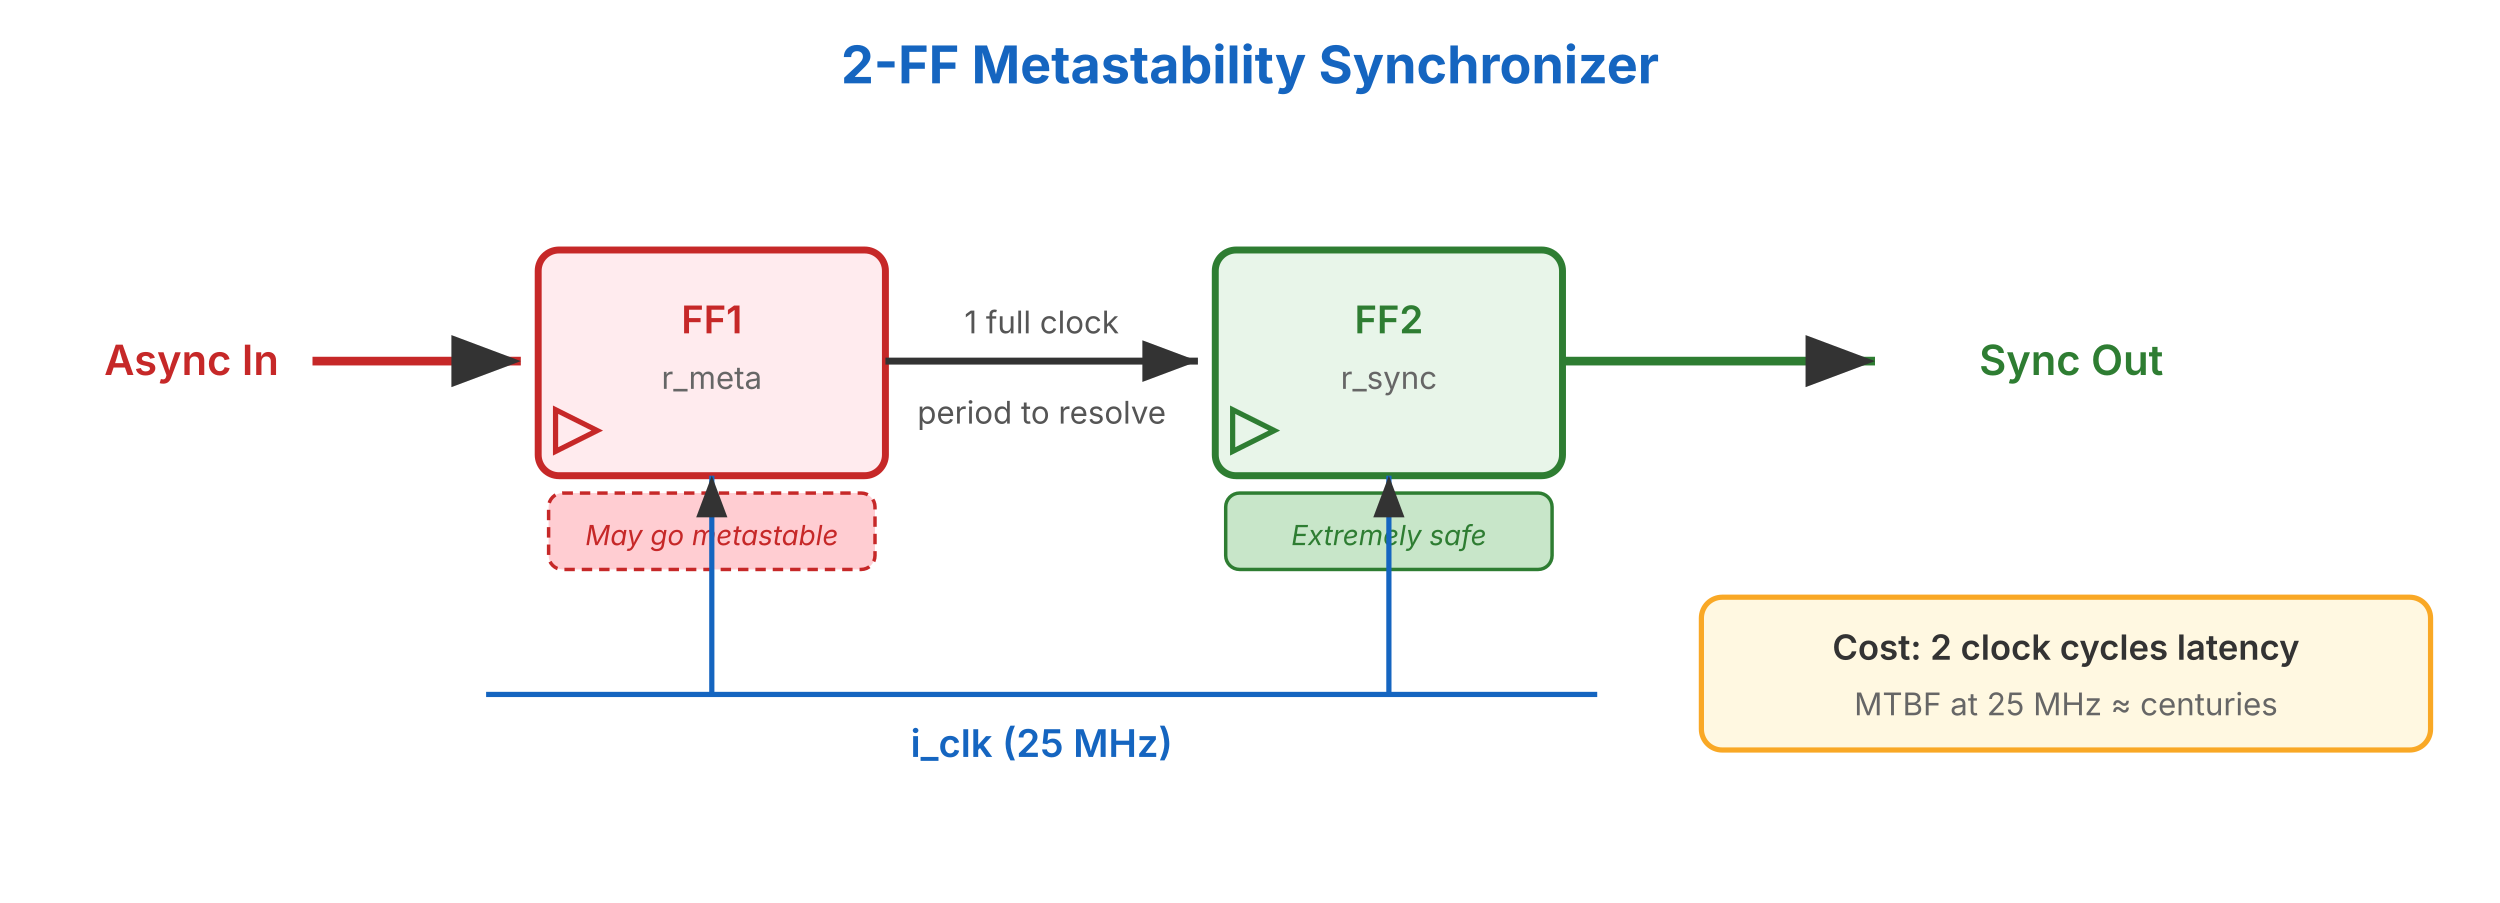
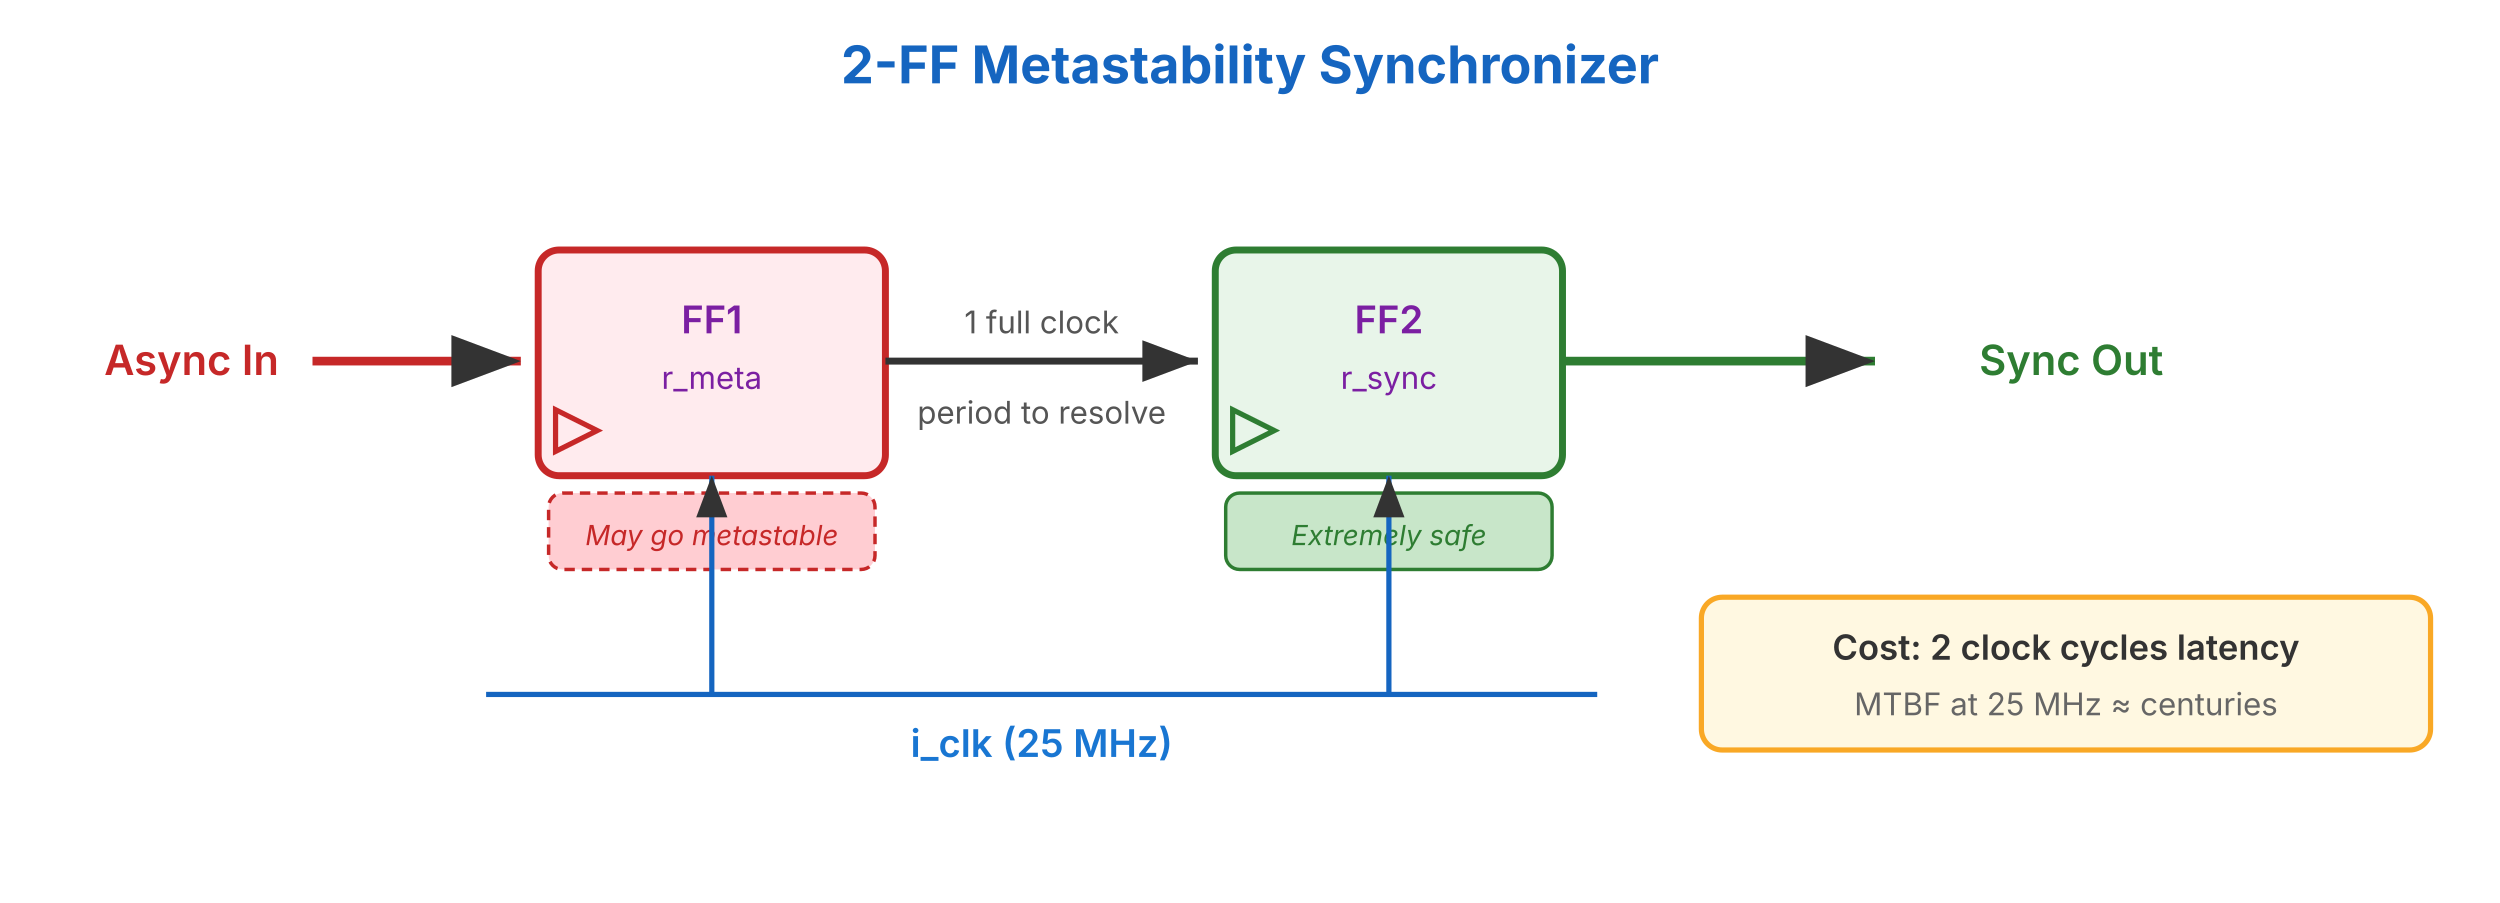
<svg xmlns="http://www.w3.org/2000/svg" viewBox="0 0 720 260" font-family="Inter, sans-serif">
  <defs>
    <marker id="arr" markerWidth="8" markerHeight="6" refX="8" refY="3" orient="auto">
      <path d="M0,0 L8,3 L0,6 Z" fill="#333" />
    </marker>
  </defs>
  <text x="360" y="24" text-anchor="middle" font-size="15" font-weight="700" fill="#1565C0">2-FF Metastability Synchronizer</text>
  <text x="30" y="108" text-anchor="start" font-size="12" fill="#C62828" font-weight="600">Async In</text>
  <line x1="90" y1="104" x2="150" y2="104" stroke="#C62828" stroke-width="2.5" marker-end="url(#arr)" />
  <rect x="155" y="72" width="100" height="65" rx="6" fill="#FFEBEE" stroke="#C62828" stroke-width="2" />
-   <text x="205" y="96" text-anchor="middle" font-size="11" font-weight="600" fill="#C62828">FF1</text>
-   <text x="205" y="112" text-anchor="middle" font-size="9" fill="#666">r_meta</text>
+   <text x="205" y="96" text-anchor="middle" font-size="11" font-weight="600" fill="#7B1FA2">FF1</text>
+   <text x="205" y="112" text-anchor="middle" font-size="9" fill="#7B1FA2">r_meta</text>
  <polygon points="160,130 172,124 160,118" fill="none" stroke="#C62828" stroke-width="1.5" />
  <rect x="158" y="142" width="94" height="22" rx="4" fill="#FFCDD2" stroke="#C62828" stroke-width="1" stroke-dasharray="3,2" />
  <text x="205" y="157" text-anchor="middle" font-size="8" fill="#C62828" font-style="italic">May go metastable</text>
  <line x1="255" y1="104" x2="345" y2="104" stroke="#333" stroke-width="2" marker-end="url(#arr)" />
  <text x="300" y="96" text-anchor="middle" font-size="9" fill="#555">1 full clock</text>
  <text x="300" y="122" text-anchor="middle" font-size="9" fill="#555">period to resolve</text>
  <rect x="350" y="72" width="100" height="65" rx="6" fill="#E8F5E9" stroke="#2E7D32" stroke-width="2" />
-   <text x="400" y="96" text-anchor="middle" font-size="11" font-weight="600" fill="#2E7D32">FF2</text>
-   <text x="400" y="112" text-anchor="middle" font-size="9" fill="#666">r_sync</text>
+   <text x="400" y="96" text-anchor="middle" font-size="11" font-weight="600" fill="#7B1FA2">FF2</text>
+   <text x="400" y="112" text-anchor="middle" font-size="9" fill="#7B1FA2">r_sync</text>
  <polygon points="355,130 367,124 355,118" fill="none" stroke="#2E7D32" stroke-width="1.5" />
  <rect x="353" y="142" width="94" height="22" rx="4" fill="#C8E6C9" stroke="#2E7D32" stroke-width="1" />
  <text x="400" y="157" text-anchor="middle" font-size="8" fill="#2E7D32" font-style="italic">Extremely safe</text>
  <line x1="450" y1="104" x2="540" y2="104" stroke="#2E7D32" stroke-width="2.5" marker-end="url(#arr)" />
  <text x="570" y="108" text-anchor="start" font-size="12" fill="#2E7D32" font-weight="600">Sync Out</text>
  <line x1="205" y1="200" x2="205" y2="137" stroke="#1565C0" stroke-width="1.5" marker-end="url(#arr)" />
  <line x1="400" y1="200" x2="400" y2="137" stroke="#1565C0" stroke-width="1.5" marker-end="url(#arr)" />
  <line x1="140" y1="200" x2="460" y2="200" stroke="#1565C0" stroke-width="1.5" />
-   <text x="300" y="218" text-anchor="middle" font-size="11" fill="#1565C0" font-weight="600">i_clk (25 MHz)</text>
+   <text x="300" y="218" text-anchor="middle" font-size="11" fill="#1976D2" font-weight="600">i_clk (25 MHz)</text>
  <rect x="490" y="172" width="210" height="44" rx="6" fill="#FFF8E1" stroke="#F9A825" stroke-width="1.5" />
  <text x="595" y="190" text-anchor="middle" font-size="10" fill="#333" font-weight="600">Cost: 2 clock cycles latency</text>
  <text x="595" y="206" text-anchor="middle" font-size="9" fill="#666">MTBF at 25 MHz ≈ centuries</text>
</svg>
